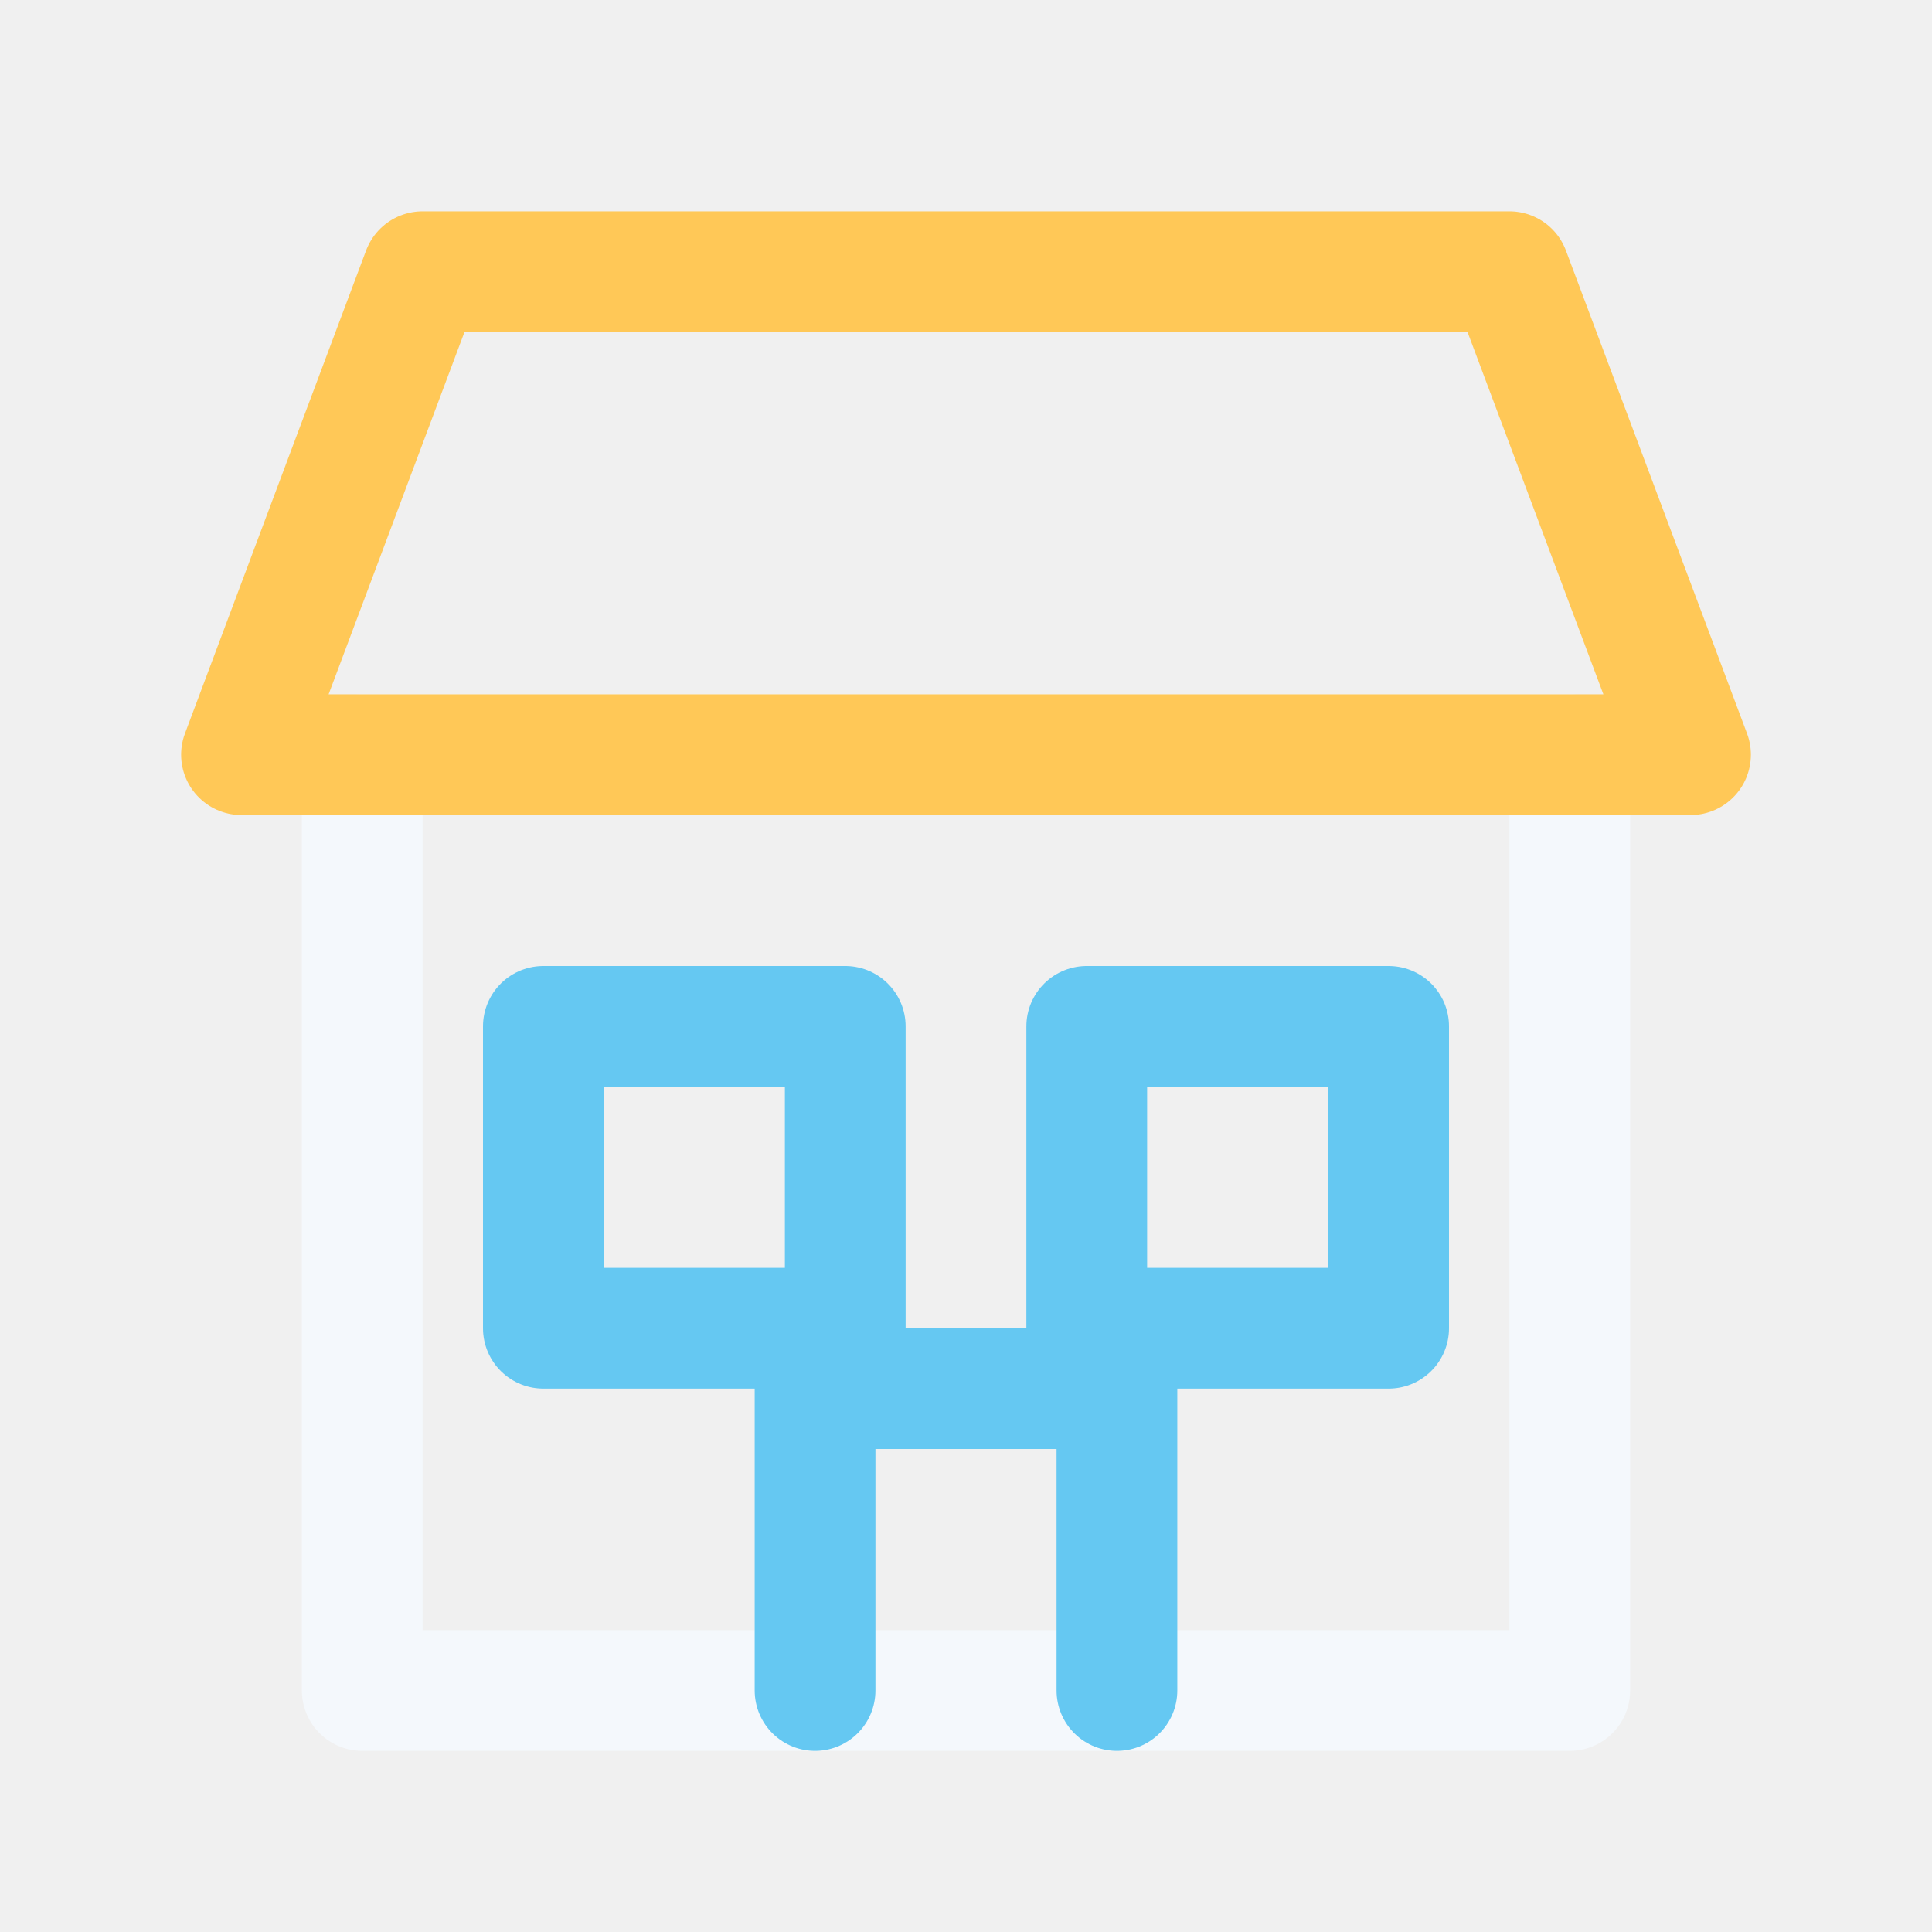
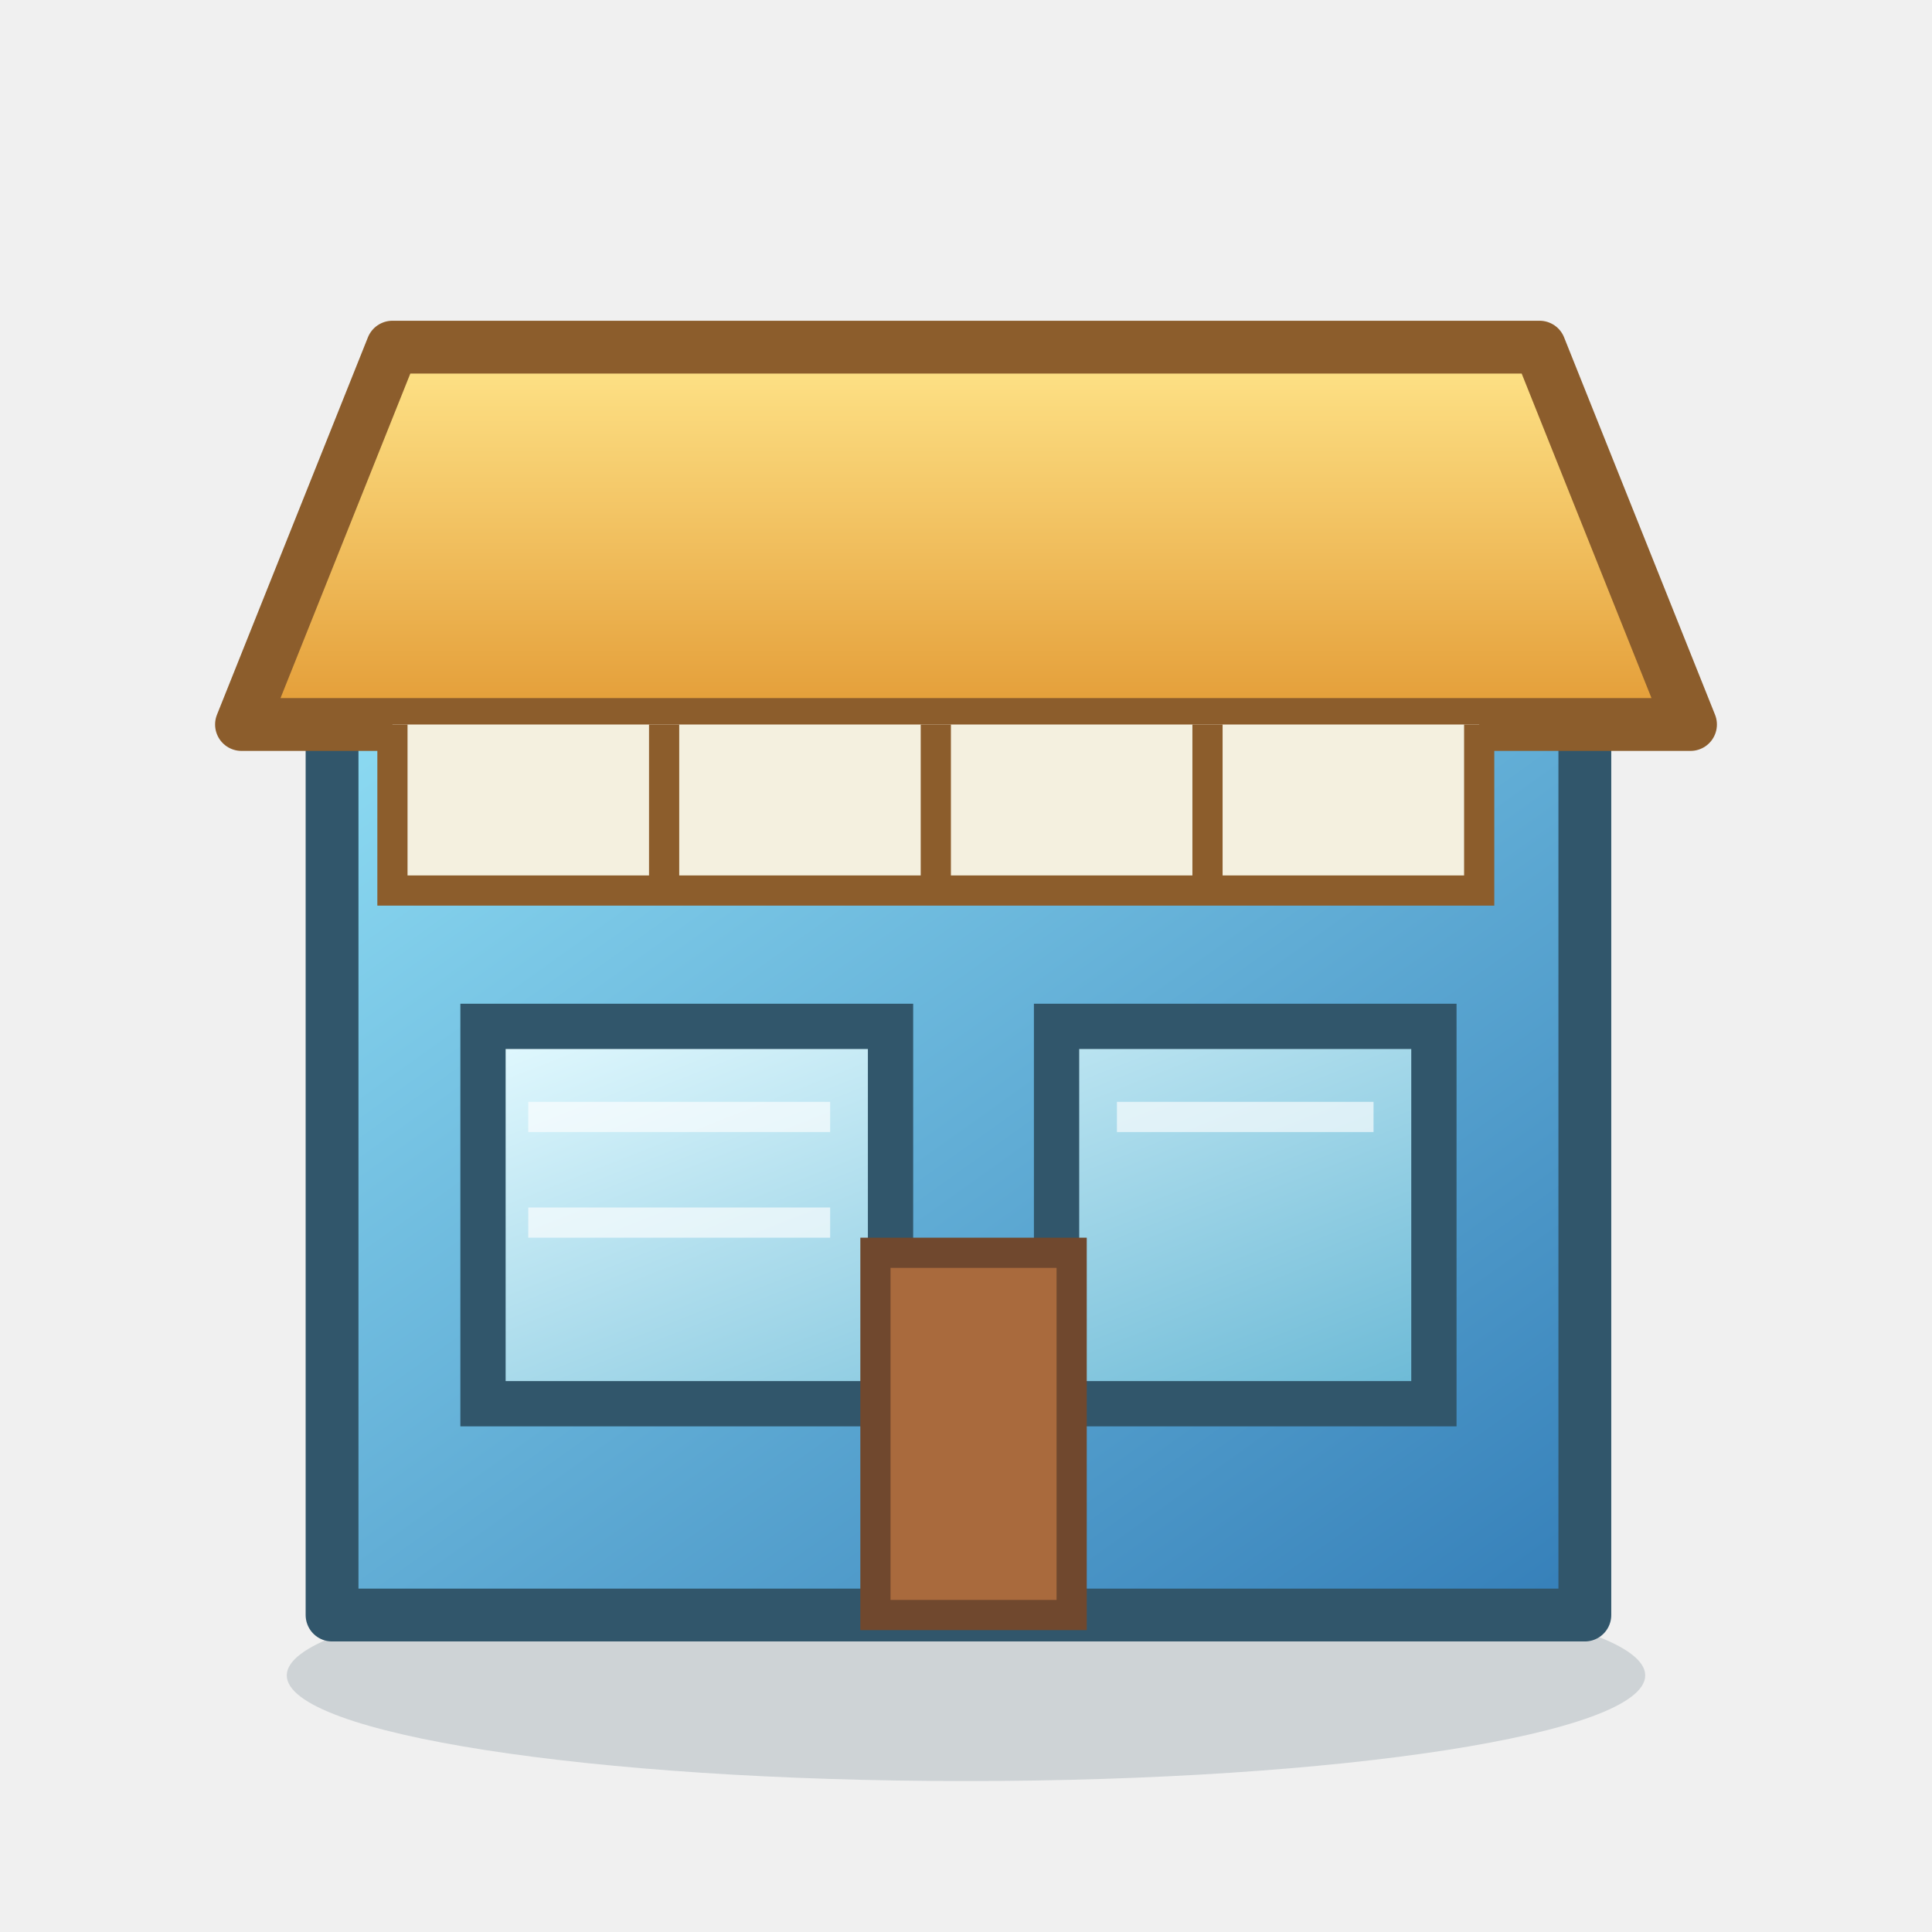
- <svg xmlns="http://www.w3.org/2000/svg" viewBox="0 0 64 64">
-   <g fill="none" stroke="#F4F8FC" stroke-width="4" stroke-linecap="round" stroke-linejoin="round">
-     <path d="M12 25h40v31H12z" />
-     <path d="M8 25 14 9h36l6 16z" stroke="#FFC857" />
-     <path d="M18 34h10v10H18zm18 0h10v10H36zM27 56V46h10v10" stroke="#65C8F2" />
-   </g>
+ <svg xmlns="http://www.w3.org/2000/svg" width="128" height="128" viewBox="0 0 128 128">
+   <defs>
+     <linearGradient id="store" x1="0" y1="0" x2="1" y2="1">
+       <stop stop-color="#8EDCF3" />
+       <stop offset="1" stop-color="#347EB8" />
+     </linearGradient>
+     <linearGradient id="awning" x1="0" y1="0" x2="0" y2="1">
+       <stop stop-color="#FFE58A" />
+       <stop offset="1" stop-color="#E39B35" />
+     </linearGradient>
+     <linearGradient id="glass" x1="0" y1="0" x2="1" y2="1">
+       <stop stop-color="#E4FAFF" />
+       <stop offset="1" stop-color="#69B8D5" />
+     </linearGradient>
+   </defs>
+   <ellipse cx="64" cy="111" rx="45" ry="7" fill="#18384A" opacity=".16" />
+   <path d="M22 47h83v60H22z" fill="url(#store)" stroke="#31566B" stroke-width="3.5" stroke-linejoin="round" />
+   <path d="m16 48 10-25h76l10 25z" fill="url(#awning)" stroke="#8C5D2C" stroke-width="3.5" stroke-linejoin="round" />
+   <path d="M26 48v11h18V48m0 0v11h18V48m0 0v11h18V48m0 0v11h18V48" fill="#F4F0DF" stroke="#8C5D2C" stroke-width="2" />
+   <path d="M32 68h27v25H32zM70 68h25v25H70z" fill="url(#glass)" stroke="#31566B" stroke-width="3" />
+   <path d="M58 83h13v24H58z" fill="#A96A3D" stroke="#70482E" stroke-width="2" />
+   <path d="M35 74h20m-20 7h20m19-7h17" stroke="#FFFFFF" stroke-width="2" opacity=".65" />
</svg>
